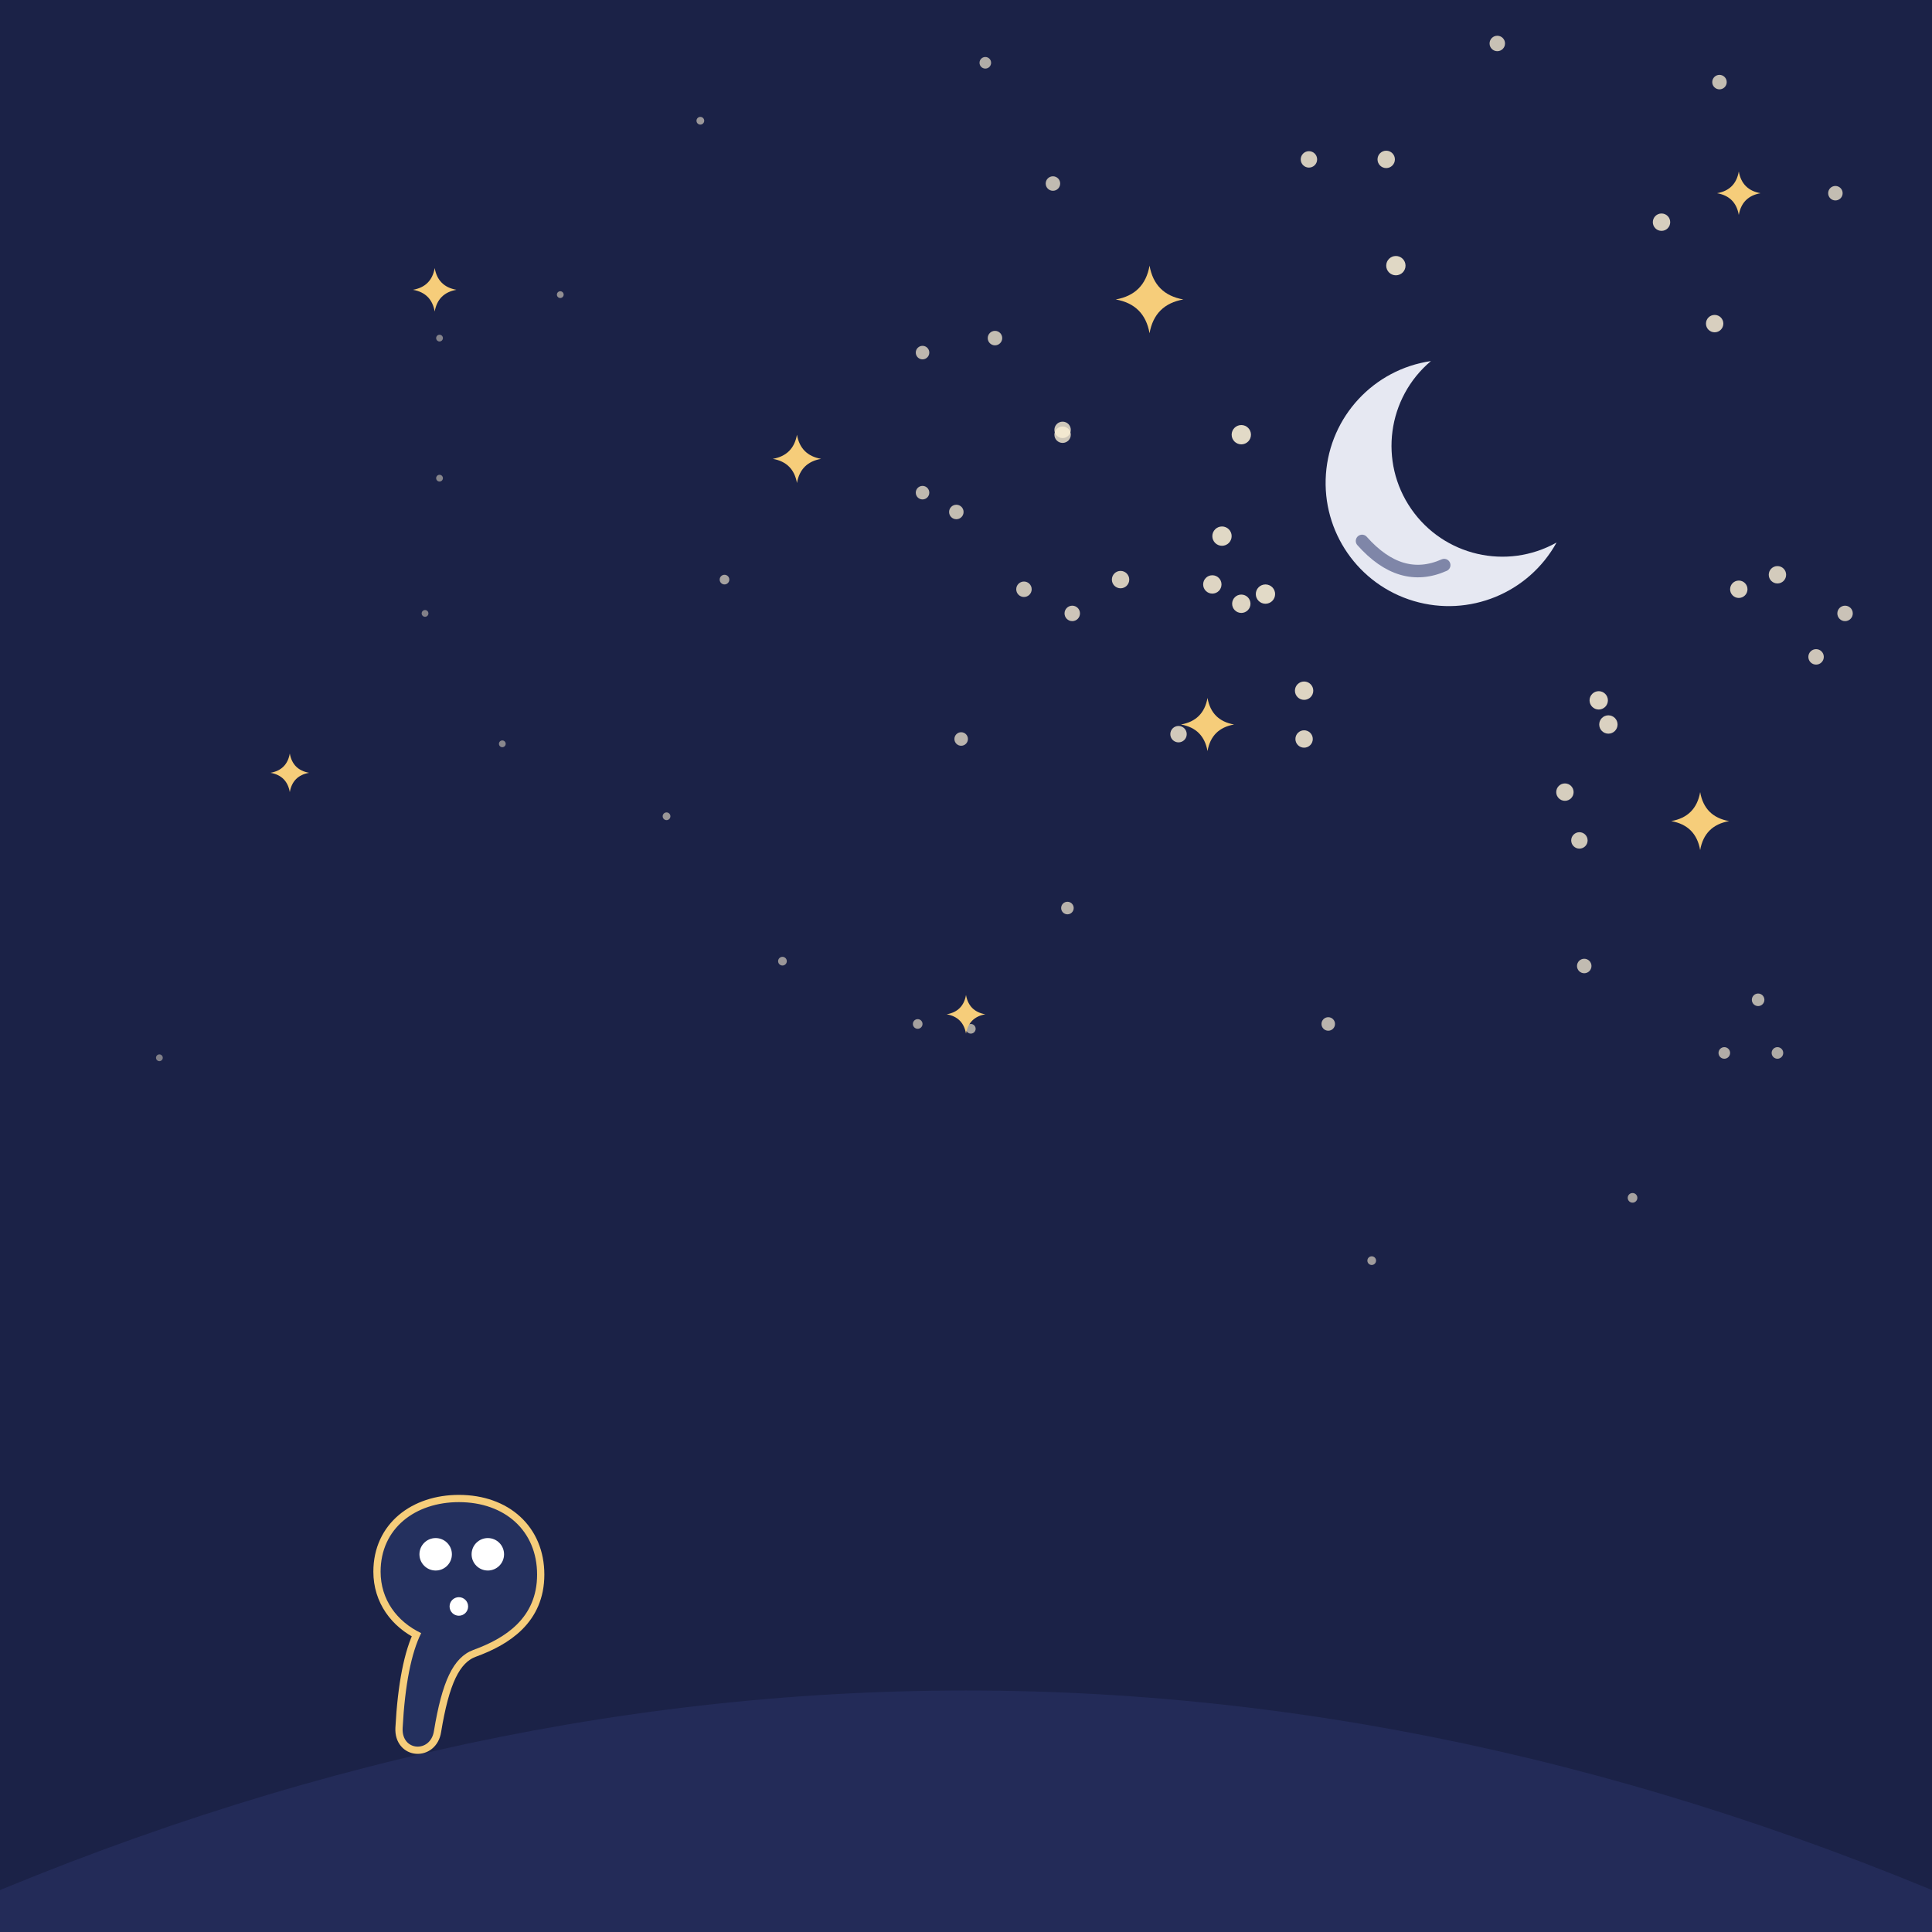
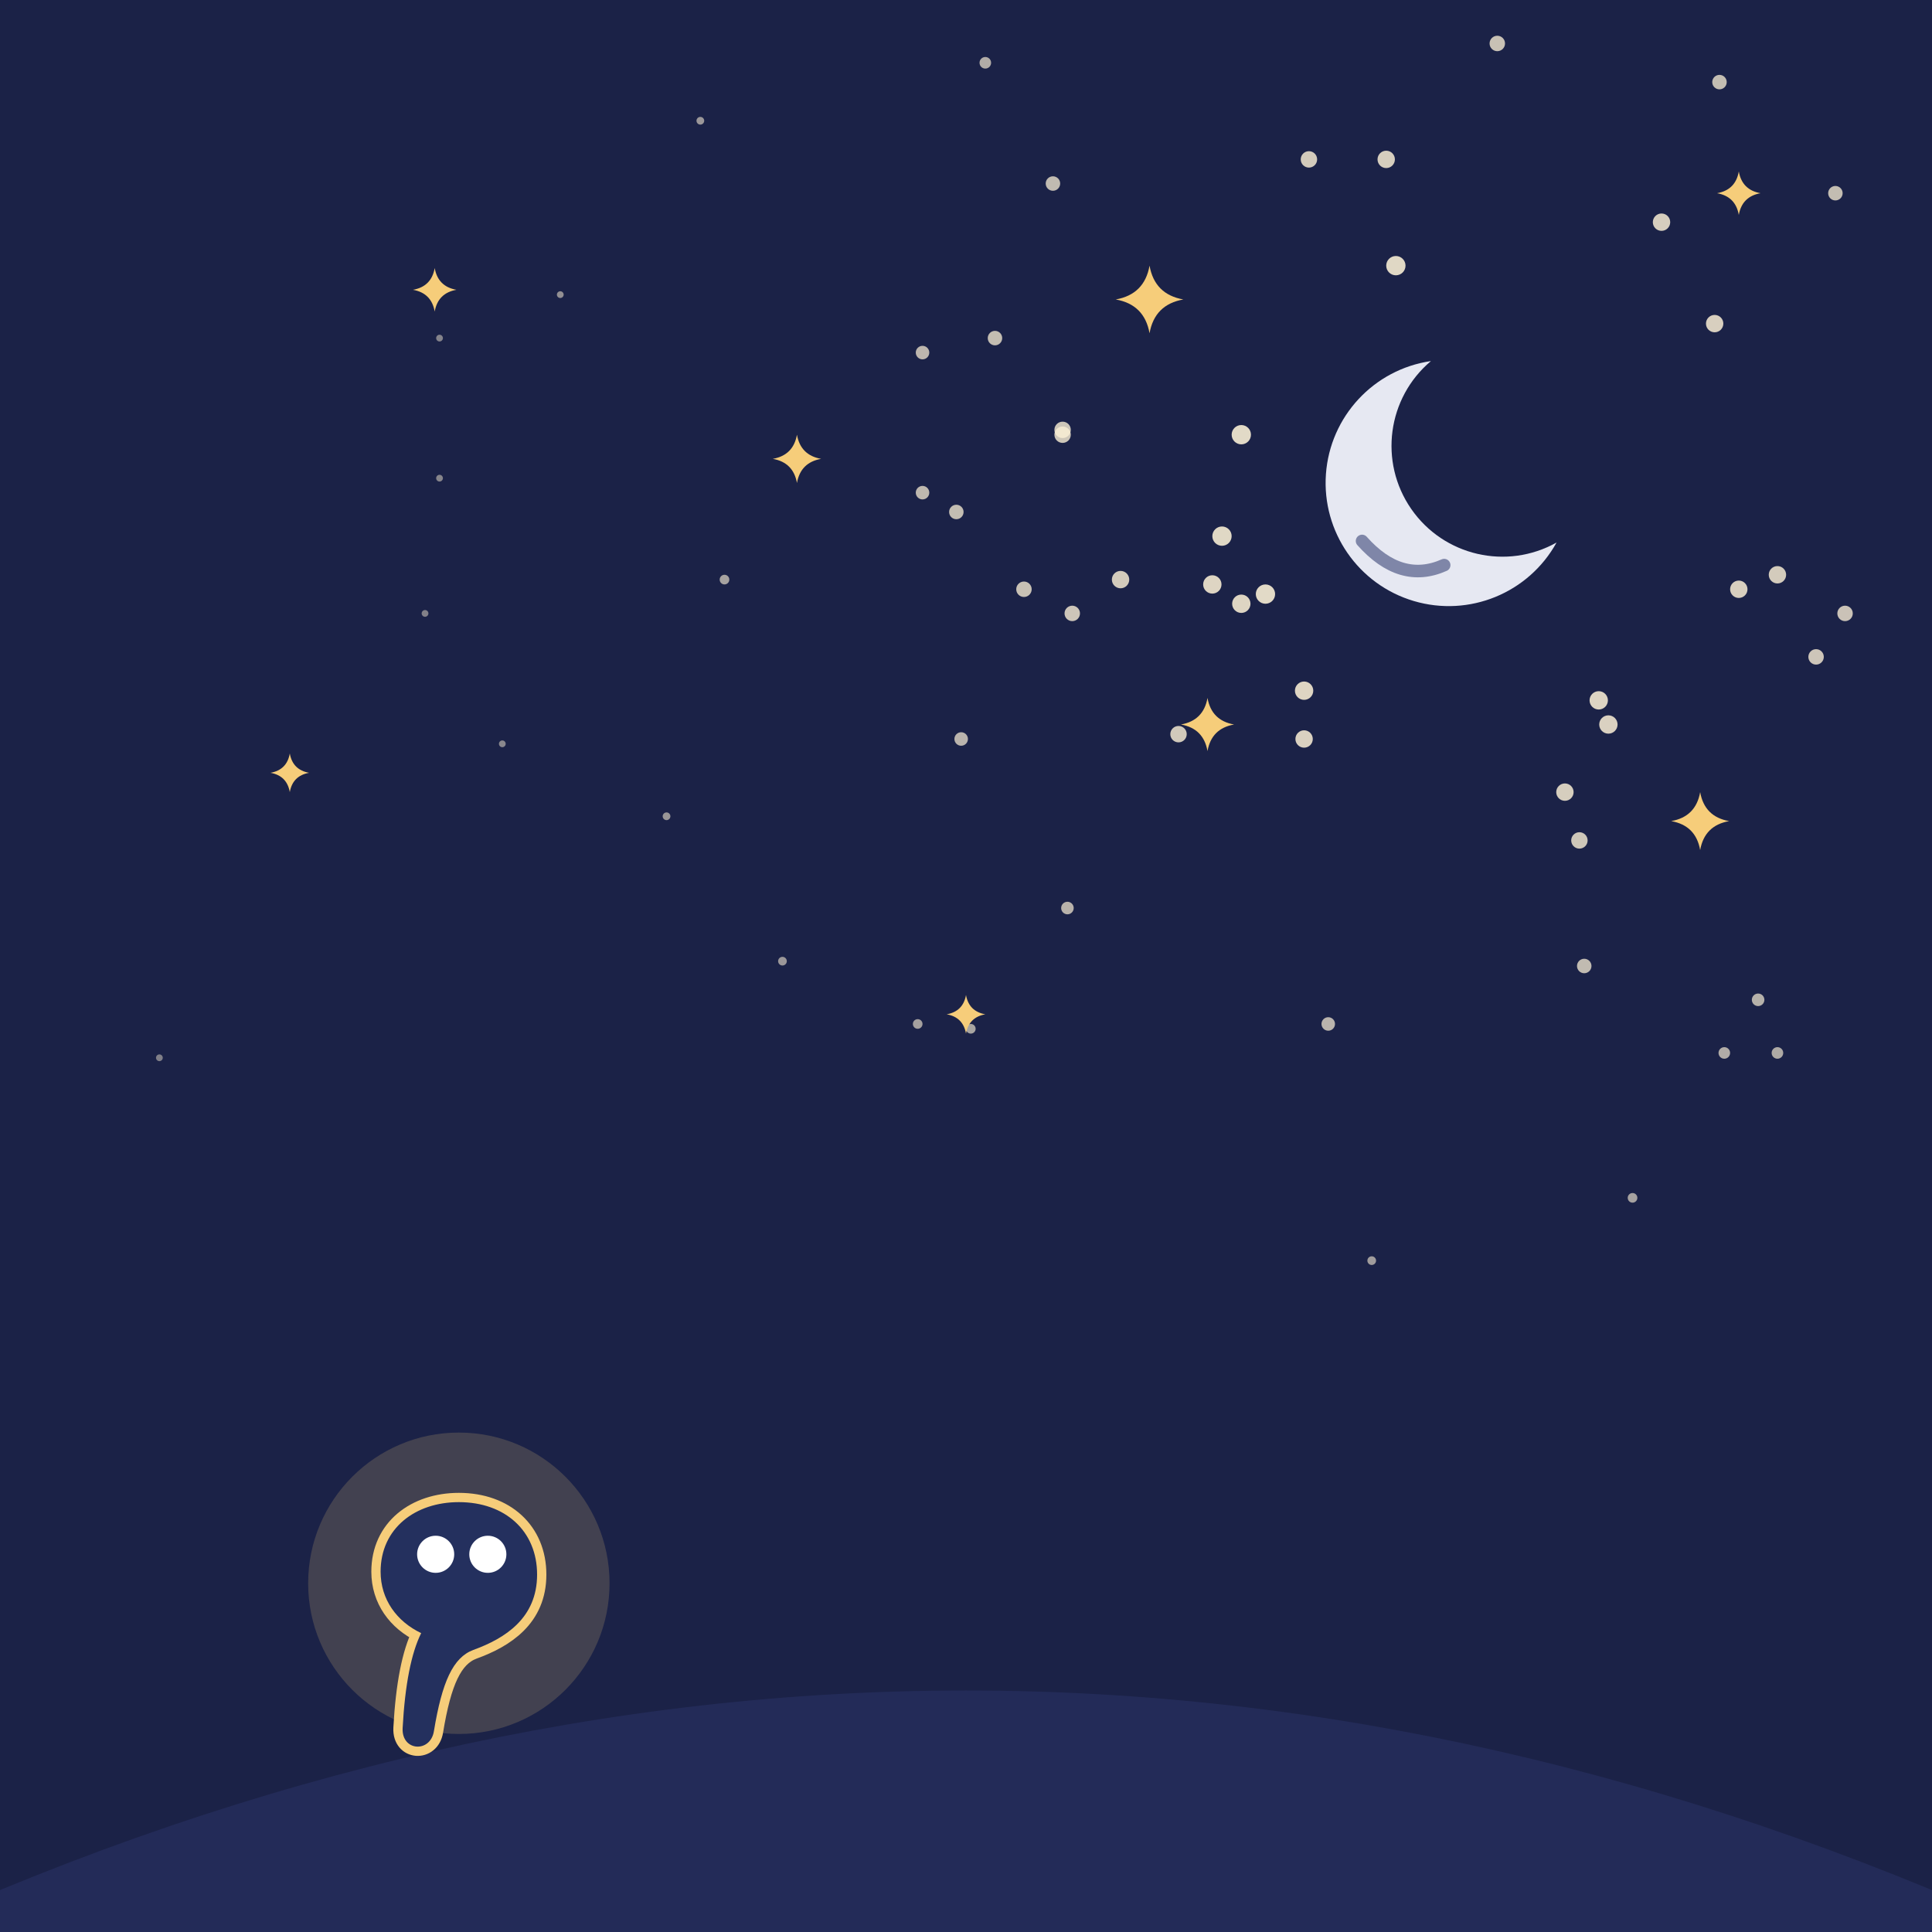
<svg xmlns="http://www.w3.org/2000/svg" viewBox="0 0 400 400" preserveAspectRatio="xMidYMid slice">
  <rect width="400" height="400" fill="#1B2247" />
  <circle cx="145" cy="25" r="0.8" fill="#FBF0D6" opacity="0.57" />
  <circle cx="328" cy="200" r="1.5" fill="#FBF0D6" opacity="0.74" />
  <circle cx="220" cy="89" r="1.7" fill="#FBF0D6" opacity="0.80" />
  <circle cx="218" cy="38" r="1.5" fill="#FBF0D6" opacity="0.74" />
  <circle cx="244" cy="152" r="1.7" fill="#FBF0D6" opacity="0.81" />
  <circle cx="104" cy="154" r="0.7" fill="#FBF0D6" opacity="0.49" />
  <circle cx="271" cy="33" r="1.7" fill="#FBF0D6" opacity="0.82" />
  <circle cx="310" cy="9" r="1.6" fill="#FBF0D6" opacity="0.77" />
  <circle cx="368" cy="119" r="1.8" fill="#FBF0D6" opacity="0.82" />
  <circle cx="221" cy="188" r="1.3" fill="#FBF0D6" opacity="0.70" />
  <circle cx="206" cy="70" r="1.5" fill="#FBF0D6" opacity="0.75" />
  <circle cx="138" cy="169" r="0.8" fill="#FBF0D6" opacity="0.56" />
  <circle cx="356" cy="17" r="1.5" fill="#FBF0D6" opacity="0.75" />
  <circle cx="333" cy="150" r="1.9" fill="#FBF0D6" opacity="0.85" />
  <circle cx="191" cy="102" r="1.4" fill="#FBF0D6" opacity="0.73" />
  <circle cx="116" cy="61" r="0.7" fill="#FBF0D6" opacity="0.53" />
  <circle cx="190" cy="212" r="1.0" fill="#FBF0D6" opacity="0.61" />
  <circle cx="368" cy="218" r="1.2" fill="#FBF0D6" opacity="0.66" />
  <circle cx="33" cy="219" r="0.7" fill="#FBF0D6" opacity="0.45" />
  <circle cx="262" cy="123" r="2.0" fill="#FBF0D6" opacity="0.89" />
  <circle cx="204" cy="13" r="1.2" fill="#FBF0D6" opacity="0.67" />
  <circle cx="357" cy="218" r="1.2" fill="#FBF0D6" opacity="0.67" />
  <circle cx="364" cy="207" r="1.3" fill="#FBF0D6" opacity="0.69" />
  <circle cx="88" cy="127" r="0.7" fill="#FBF0D6" opacity="0.46" />
  <circle cx="270" cy="143" r="1.9" fill="#FBF0D6" opacity="0.87" />
  <circle cx="289" cy="55" r="2.0" fill="#FBF0D6" opacity="0.88" />
  <circle cx="270" cy="153" r="1.8" fill="#FBF0D6" opacity="0.85" />
  <circle cx="222" cy="127" r="1.6" fill="#FBF0D6" opacity="0.79" />
  <circle cx="220" cy="90" r="1.7" fill="#FBF0D6" opacity="0.80" />
  <circle cx="212" cy="122" r="1.6" fill="#FBF0D6" opacity="0.77" />
  <circle cx="162" cy="199" r="0.9" fill="#FBF0D6" opacity="0.57" />
  <circle cx="191" cy="73" r="1.4" fill="#FBF0D6" opacity="0.72" />
  <circle cx="198" cy="106" r="1.5" fill="#FBF0D6" opacity="0.75" />
  <circle cx="257" cy="125" r="1.9" fill="#FBF0D6" opacity="0.87" />
  <circle cx="257" cy="90" r="2.0" fill="#FBF0D6" opacity="0.89" />
  <circle cx="382" cy="127" r="1.6" fill="#FBF0D6" opacity="0.78" />
  <circle cx="232" cy="120" r="1.8" fill="#FBF0D6" opacity="0.82" />
  <circle cx="251" cy="121" r="1.9" fill="#FBF0D6" opacity="0.87" />
  <circle cx="91" cy="99" r="0.7" fill="#FBF0D6" opacity="0.48" />
  <circle cx="380" cy="40" r="1.5" fill="#FBF0D6" opacity="0.75" />
  <circle cx="331" cy="145" r="1.9" fill="#FBF0D6" opacity="0.86" />
  <circle cx="150" cy="120" r="1.0" fill="#FBF0D6" opacity="0.62" />
  <circle cx="344" cy="46" r="1.8" fill="#FBF0D6" opacity="0.83" />
  <circle cx="287" cy="33" r="1.8" fill="#FBF0D6" opacity="0.83" />
  <circle cx="355" cy="67" r="1.8" fill="#FBF0D6" opacity="0.84" />
  <circle cx="275" cy="212" r="1.4" fill="#FBF0D6" opacity="0.71" />
  <circle cx="324" cy="164" r="1.8" fill="#FBF0D6" opacity="0.83" />
  <circle cx="327" cy="174" r="1.7" fill="#FBF0D6" opacity="0.80" />
  <circle cx="253" cy="111" r="2.0" fill="#FBF0D6" opacity="0.88" />
  <circle cx="91" cy="70" r="0.7" fill="#FBF0D6" opacity="0.47" />
  <circle cx="199" cy="153" r="1.4" fill="#FBF0D6" opacity="0.71" />
  <circle cx="284" cy="261" r="0.9" fill="#FBF0D6" opacity="0.59" />
  <circle cx="201" cy="213" r="1.0" fill="#FBF0D6" opacity="0.63" />
  <circle cx="338" cy="248" r="1.0" fill="#FBF0D6" opacity="0.62" />
  <circle cx="376" cy="136" r="1.6" fill="#FBF0D6" opacity="0.79" />
  <circle cx="360" cy="122" r="1.8" fill="#FBF0D6" opacity="0.84" />
  <path d="M0 -10Q1.5 -1.5 10 0Q1.5 1.5 0 10Q-1.5 1.5 -10 0Q-1.5 -1.5 0 -10Z" transform="translate(238 62) scale(0.7)" fill="#F6CD7A" />
  <path d="M0 -10Q1.5 -1.5 10 0Q1.5 1.5 0 10Q-1.5 1.5 -10 0Q-1.5 -1.5 0 -10Z" transform="translate(352 170) scale(0.6)" fill="#F6CD7A" />
  <path d="M0 -10Q1.5 -1.5 10 0Q1.5 1.5 0 10Q-1.5 1.5 -10 0Q-1.5 -1.5 0 -10Z" transform="translate(250 150) scale(0.55)" fill="#F6CD7A" />
  <path d="M0 -10Q1.5 -1.5 10 0Q1.5 1.5 0 10Q-1.5 1.5 -10 0Q-1.5 -1.5 0 -10Z" transform="translate(165 95) scale(0.5)" fill="#F6CD7A" />
  <path d="M0 -10Q1.5 -1.5 10 0Q1.5 1.5 0 10Q-1.5 1.5 -10 0Q-1.5 -1.5 0 -10Z" transform="translate(360 40) scale(0.45)" fill="#F6CD7A" />
  <path d="M0 -10Q1.5 -1.5 10 0Q1.5 1.5 0 10Q-1.5 1.5 -10 0Q-1.5 -1.5 0 -10Z" transform="translate(90 60) scale(0.45)" fill="#F6CD7A" />
  <path d="M0 -10Q1.5 -1.5 10 0Q1.5 1.5 0 10Q-1.5 1.5 -10 0Q-1.5 -1.5 0 -10Z" transform="translate(200 210) scale(0.4)" fill="#F6CD7A" />
  <path d="M0 -10Q1.5 -1.5 10 0Q1.5 1.5 0 10Q-1.5 1.5 -10 0Q-1.5 -1.5 0 -10Z" transform="translate(60 160) scale(0.4)" fill="#F6CD7A" />
  <path d="M26.2 14.5A30 30 0 1 1-4.4-29.7A27 27 0 0 0 26.2 14.5Z" transform="translate(300 100) scale(.85)" fill="#E6E8F2" />
  <path d="M282 112Q290 121 299 117" stroke="#7F86A8" stroke-width="2.6" stroke-linecap="round" fill="none" />
  <path d="M-20 400Q200 300 420 400Z" fill="#232B58" />
  <g transform="translate(70.4 308.6) scale(1.2)">
-     <path d="M7 14C7 6.5 13 2 20.5 2C28.5 2 34 7 34 14.5C34 22 28.5 25.5 23 27.5C19.5 28.8 17.6 33 16.2 41.5C15.6 45.3 10.6 45 10.8 41C11.2 33.5 12.3 28 14 24.6C9.8 22.6 7 18.8 7 14Z" fill="none" stroke="#F6CD7A" stroke-width="2.5" />
+     <circle cx="20.5" cy="16" r="26" fill="#F6CD7A" opacity=".18" />
+     <path d="M7 14C7 6.5 13 2 20.5 2C28.5 2 34 7 34 14.5C34 22 28.5 25.5 23 27.5C19.5 28.8 17.6 33 16.2 41.5C15.6 45.3 10.6 45 10.8 41C11.2 33.5 12.3 28 14 24.6C9.8 22.6 7 18.8 7 14Z" fill="none" stroke="#F6CD7A" stroke-width="3.2" />
    <path d="M7 14C7 6.5 13 2 20.5 2C28.5 2 34 7 34 14.5C34 22 28.5 25.5 23 27.5C19.5 28.8 17.6 33 16.2 41.5C15.6 45.3 10.6 45 10.8 41C11.2 33.5 12.3 28 14 24.6C9.8 22.6 7 18.8 7 14Z" fill="#24305E" />
-     <circle cx="16.5" cy="11" r="2.8" fill="#fff" />
-     <circle cx="25.5" cy="11" r="2.8" fill="#fff" />
-     <circle cx="20.5" cy="20" r="1.6" fill="#fff" />
+     <circle cx="16.5" cy="11" r="3.2" fill="#fff" />
+     <circle cx="25.5" cy="11" r="3.2" fill="#fff" />
  </g>
</svg>
